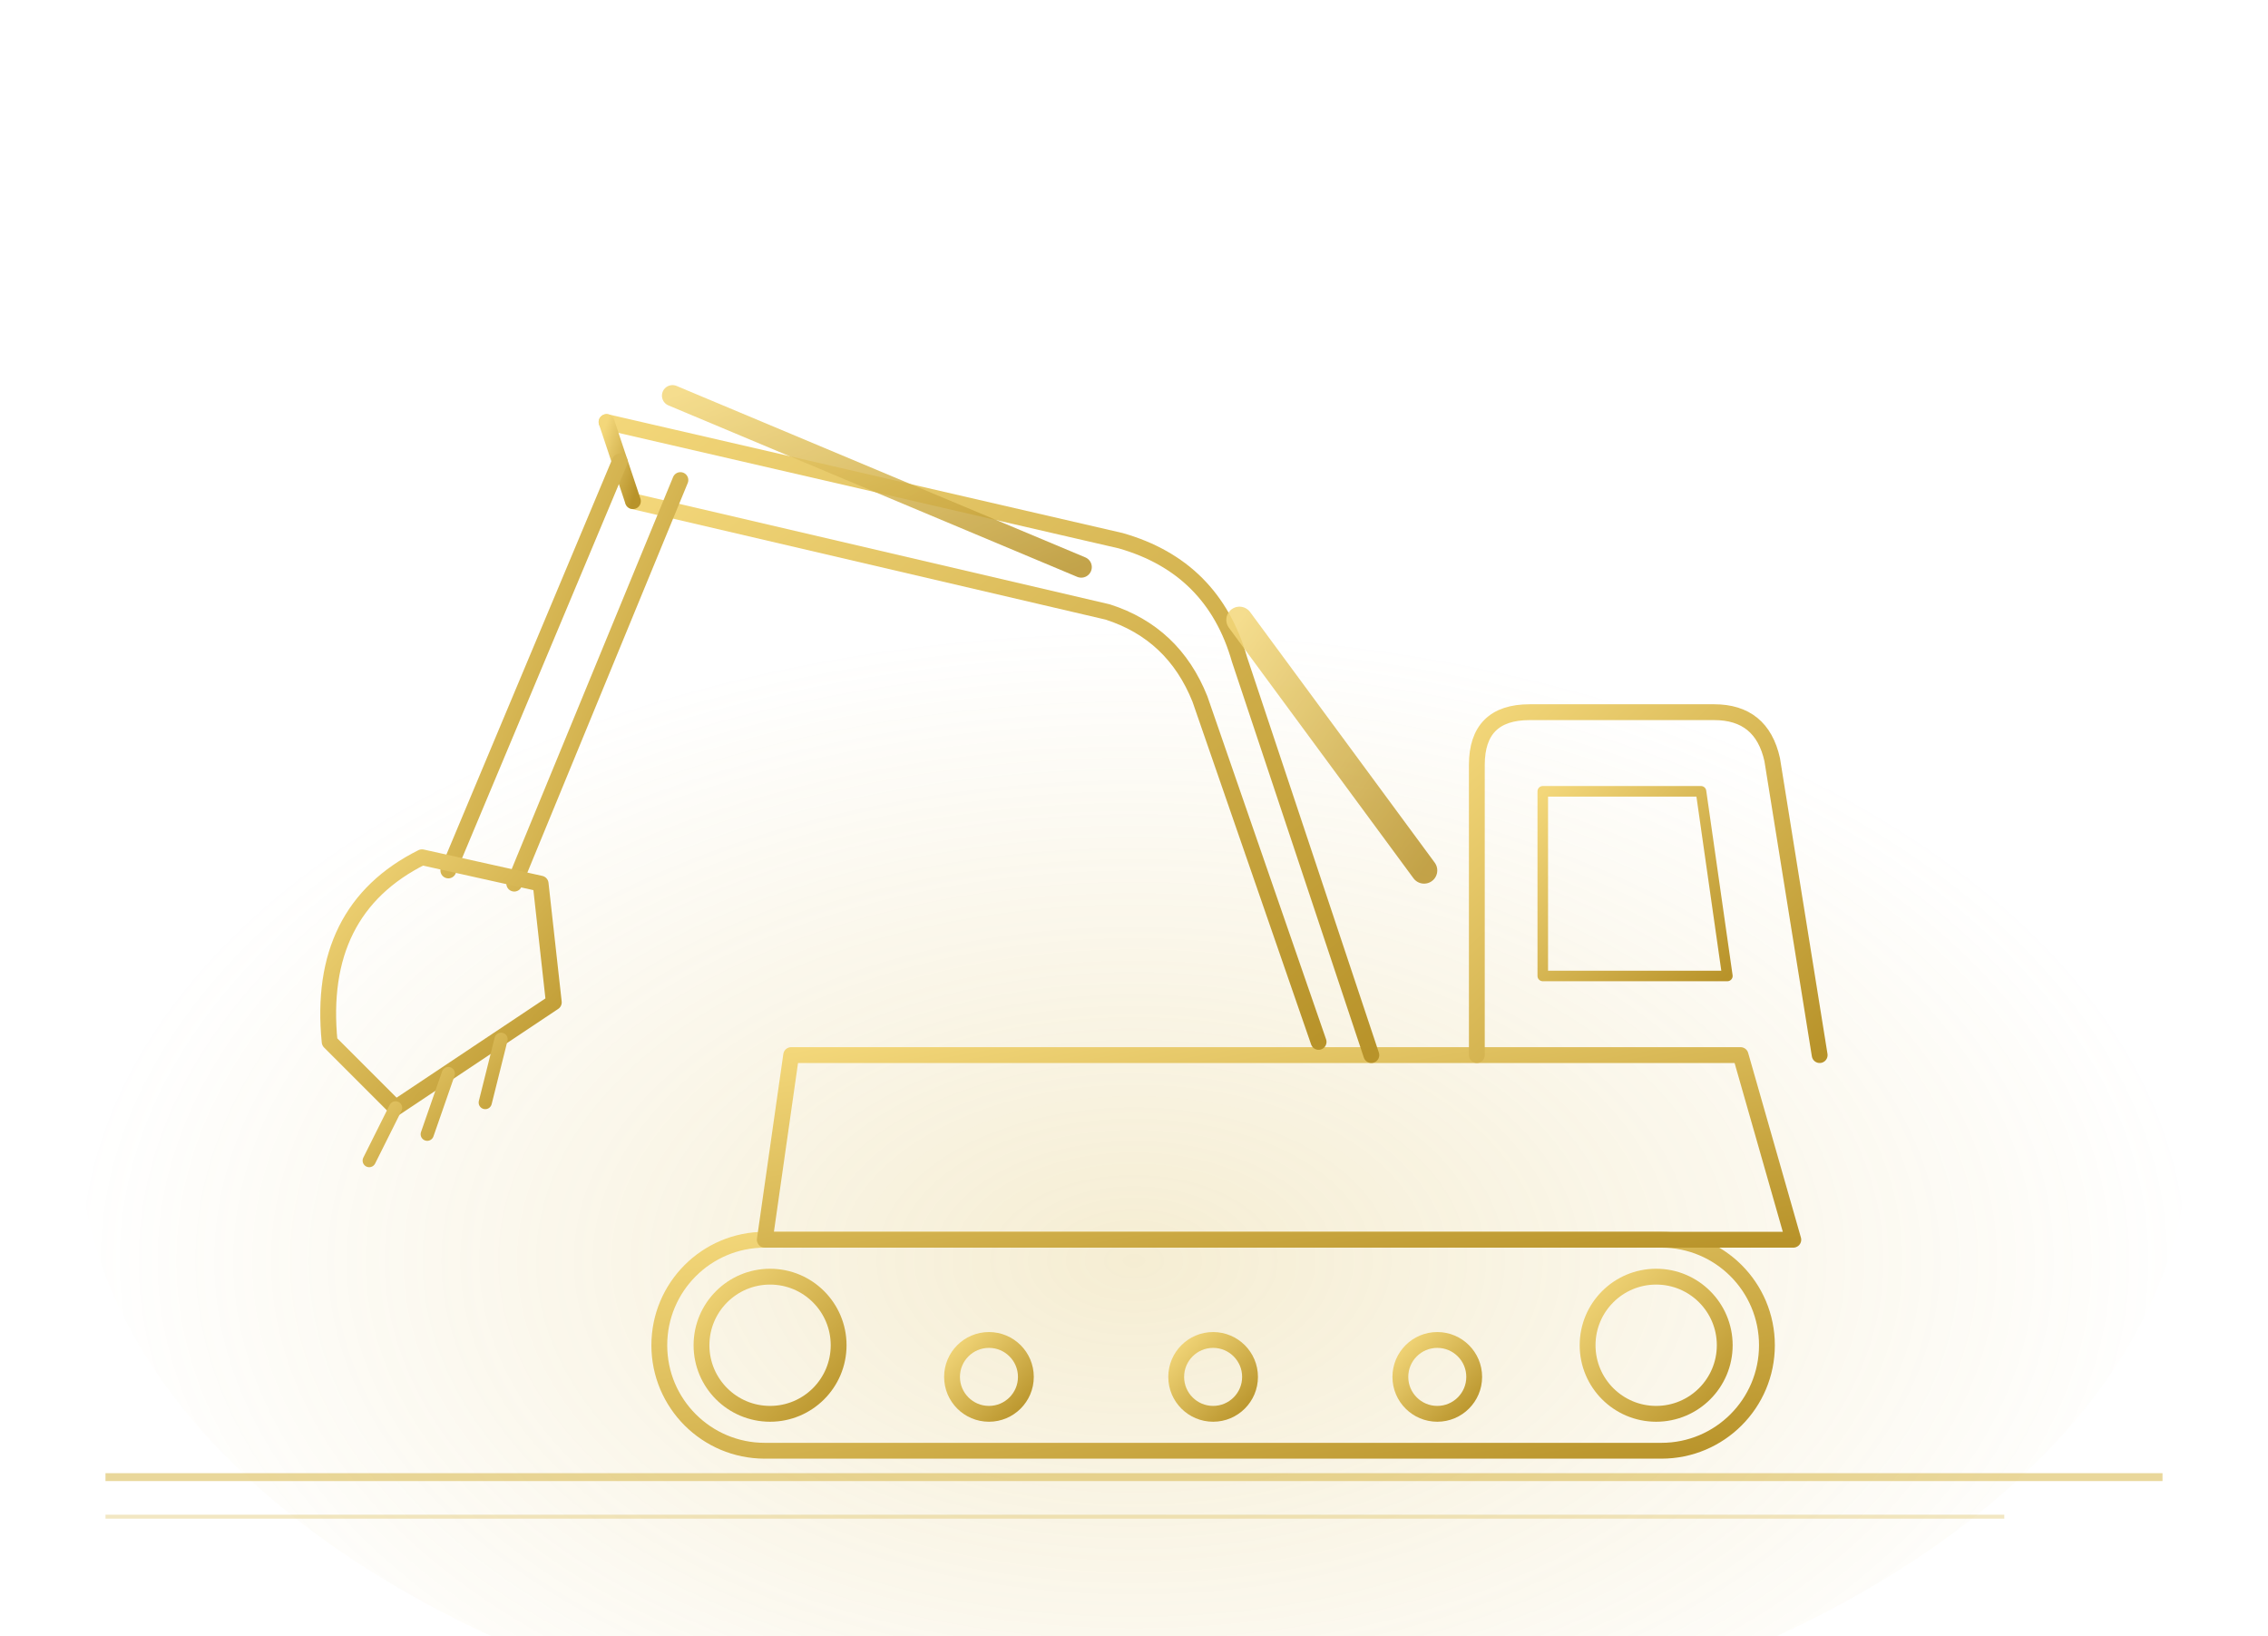
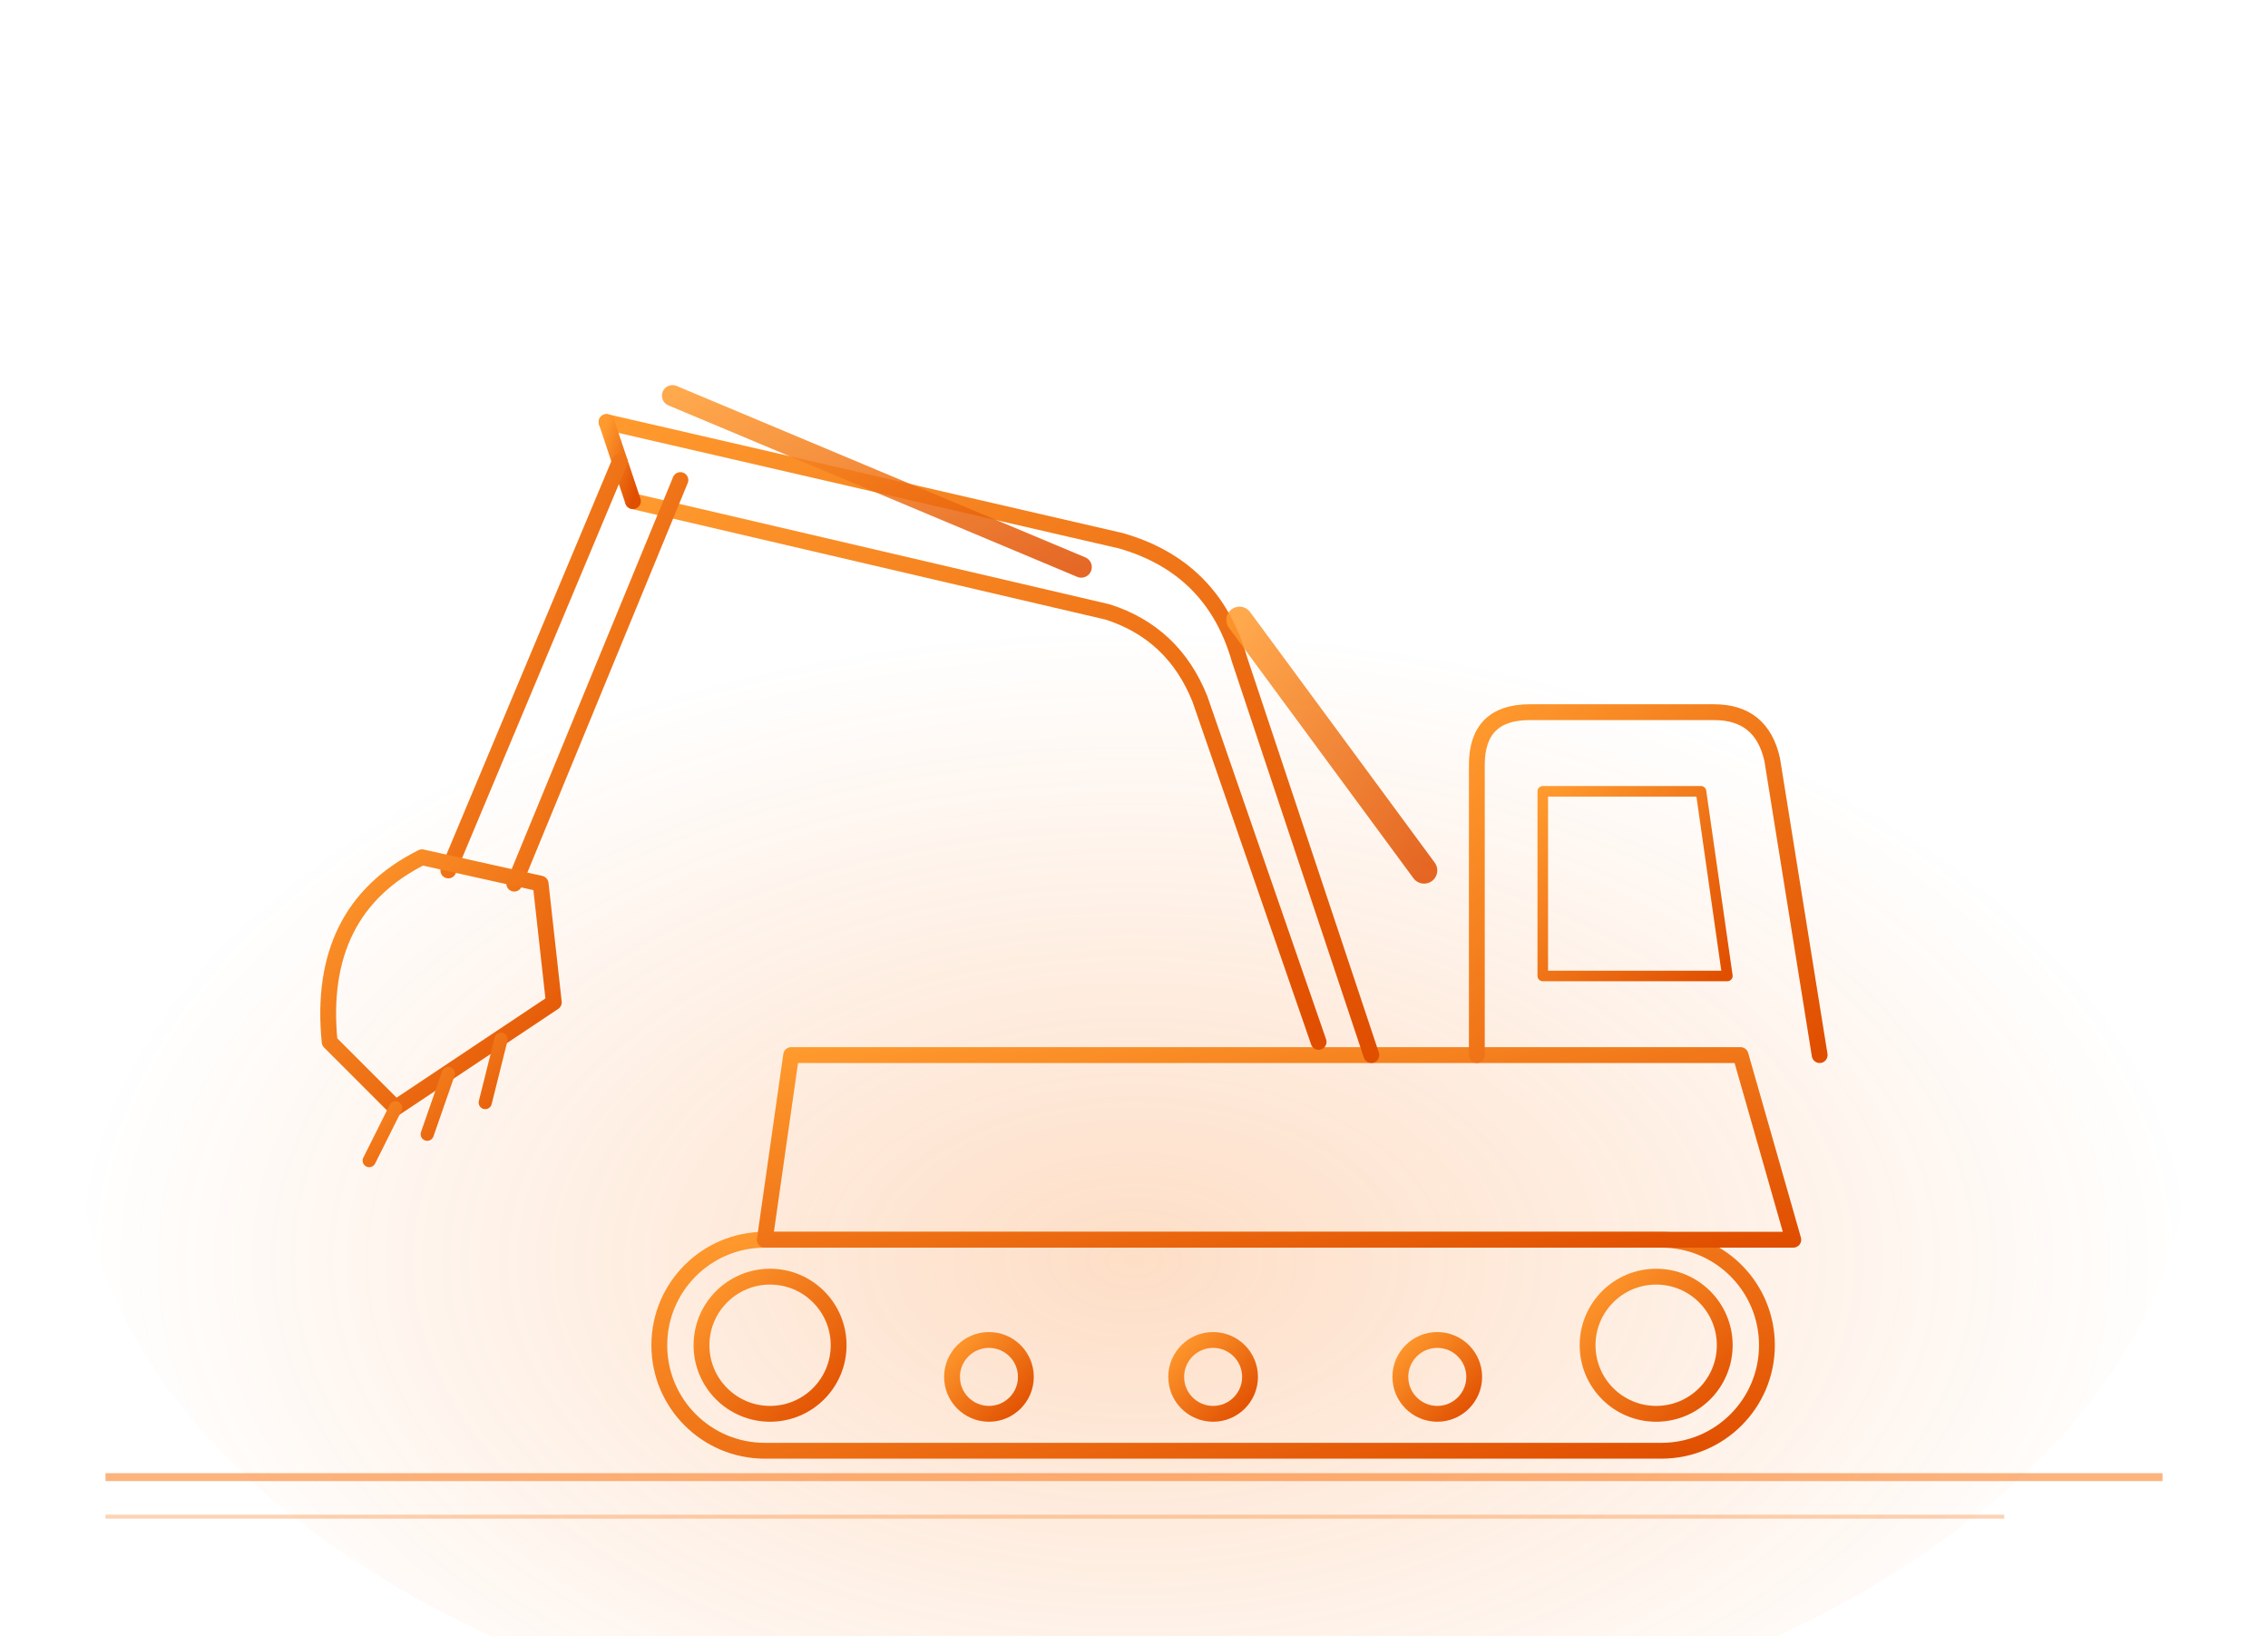
<svg xmlns="http://www.w3.org/2000/svg" viewBox="0 0 860 620">
  <defs>
    <linearGradient id="gb" x1="0" y1="0" x2="1" y2="1">
-       <stop offset="0" stop-color="#F3D77A" />
-       <stop offset="1" stop-color="#B8932A" />
+       <stop offset="0" stop-color="#FF9A2E" />
+       <stop offset="1" stop-color="#E04E00" />
    </linearGradient>
    <radialGradient id="glow" cx="50%" cy="60%" r="50%">
-       <stop offset="0" stop-color="#D4AF37" stop-opacity=".22" />
-       <stop offset="1" stop-color="#D4AF37" stop-opacity="0" />
+       <stop offset="0" stop-color="#F96A00" stop-opacity=".22" />
+       <stop offset="1" stop-color="#F96A00" stop-opacity="0" />
    </radialGradient>
  </defs>
  <ellipse cx="430" cy="430" rx="400" ry="240" fill="url(#glow)" />
  <g fill="none" stroke="url(#gb)" stroke-width="6" stroke-linejoin="round" stroke-linecap="round">
    <rect x="250" y="470" width="420" height="80" rx="40" />
    <circle cx="292" cy="510" r="26" />
    <circle cx="628" cy="510" r="26" />
    <circle cx="375" cy="522" r="14" />
    <circle cx="460" cy="522" r="14" />
    <circle cx="545" cy="522" r="14" />
    <path d="M290 470 L300 400 L660 400 L680 470 Z" />
    <path d="M560 400 L560 290 Q560 270 580 270 L650 270 Q668 270 672 288 L690 400" />
    <path d="M585 300 L645 300 L655 370 L585 370 Z" stroke-width="4" />
    <path d="M300 430 L660 430" stroke-width="3" opacity=".6" />
    <path d="M520 400 L470 250 Q460 215 425 205 L230 160" />
    <path d="M500 395 L455 265 Q445 240 420 232 L240 190" />
    <path d="M230 160 L240 190" />
    <path d="M235 175 L170 330" />
    <path d="M258 182 L195 335" />
    <path d="M540 330 L470 235" stroke-width="10" opacity=".85" />
    <path d="M410 215 L255 150" stroke-width="8" opacity=".85" />
    <path d="M160 325 Q120 345 125 395 L150 420 L210 380 L205 335 Z" />
    <path d="M150 420 L140 440 M170 407 L162 430 M190 394 L184 418" stroke-width="5" />
  </g>
-   <path d="M40 560 L820 560" stroke="#D4AF37" stroke-width="3" opacity=".5" />
-   <path d="M40 575 L760 575" stroke="#D4AF37" stroke-width="1.5" opacity=".3" />
+   <path d="M40 560 L820 560" stroke="#F96A00" stroke-width="3" opacity=".5" />
+   <path d="M40 575 L760 575" stroke="#F96A00" stroke-width="1.5" opacity=".3" />
</svg>
